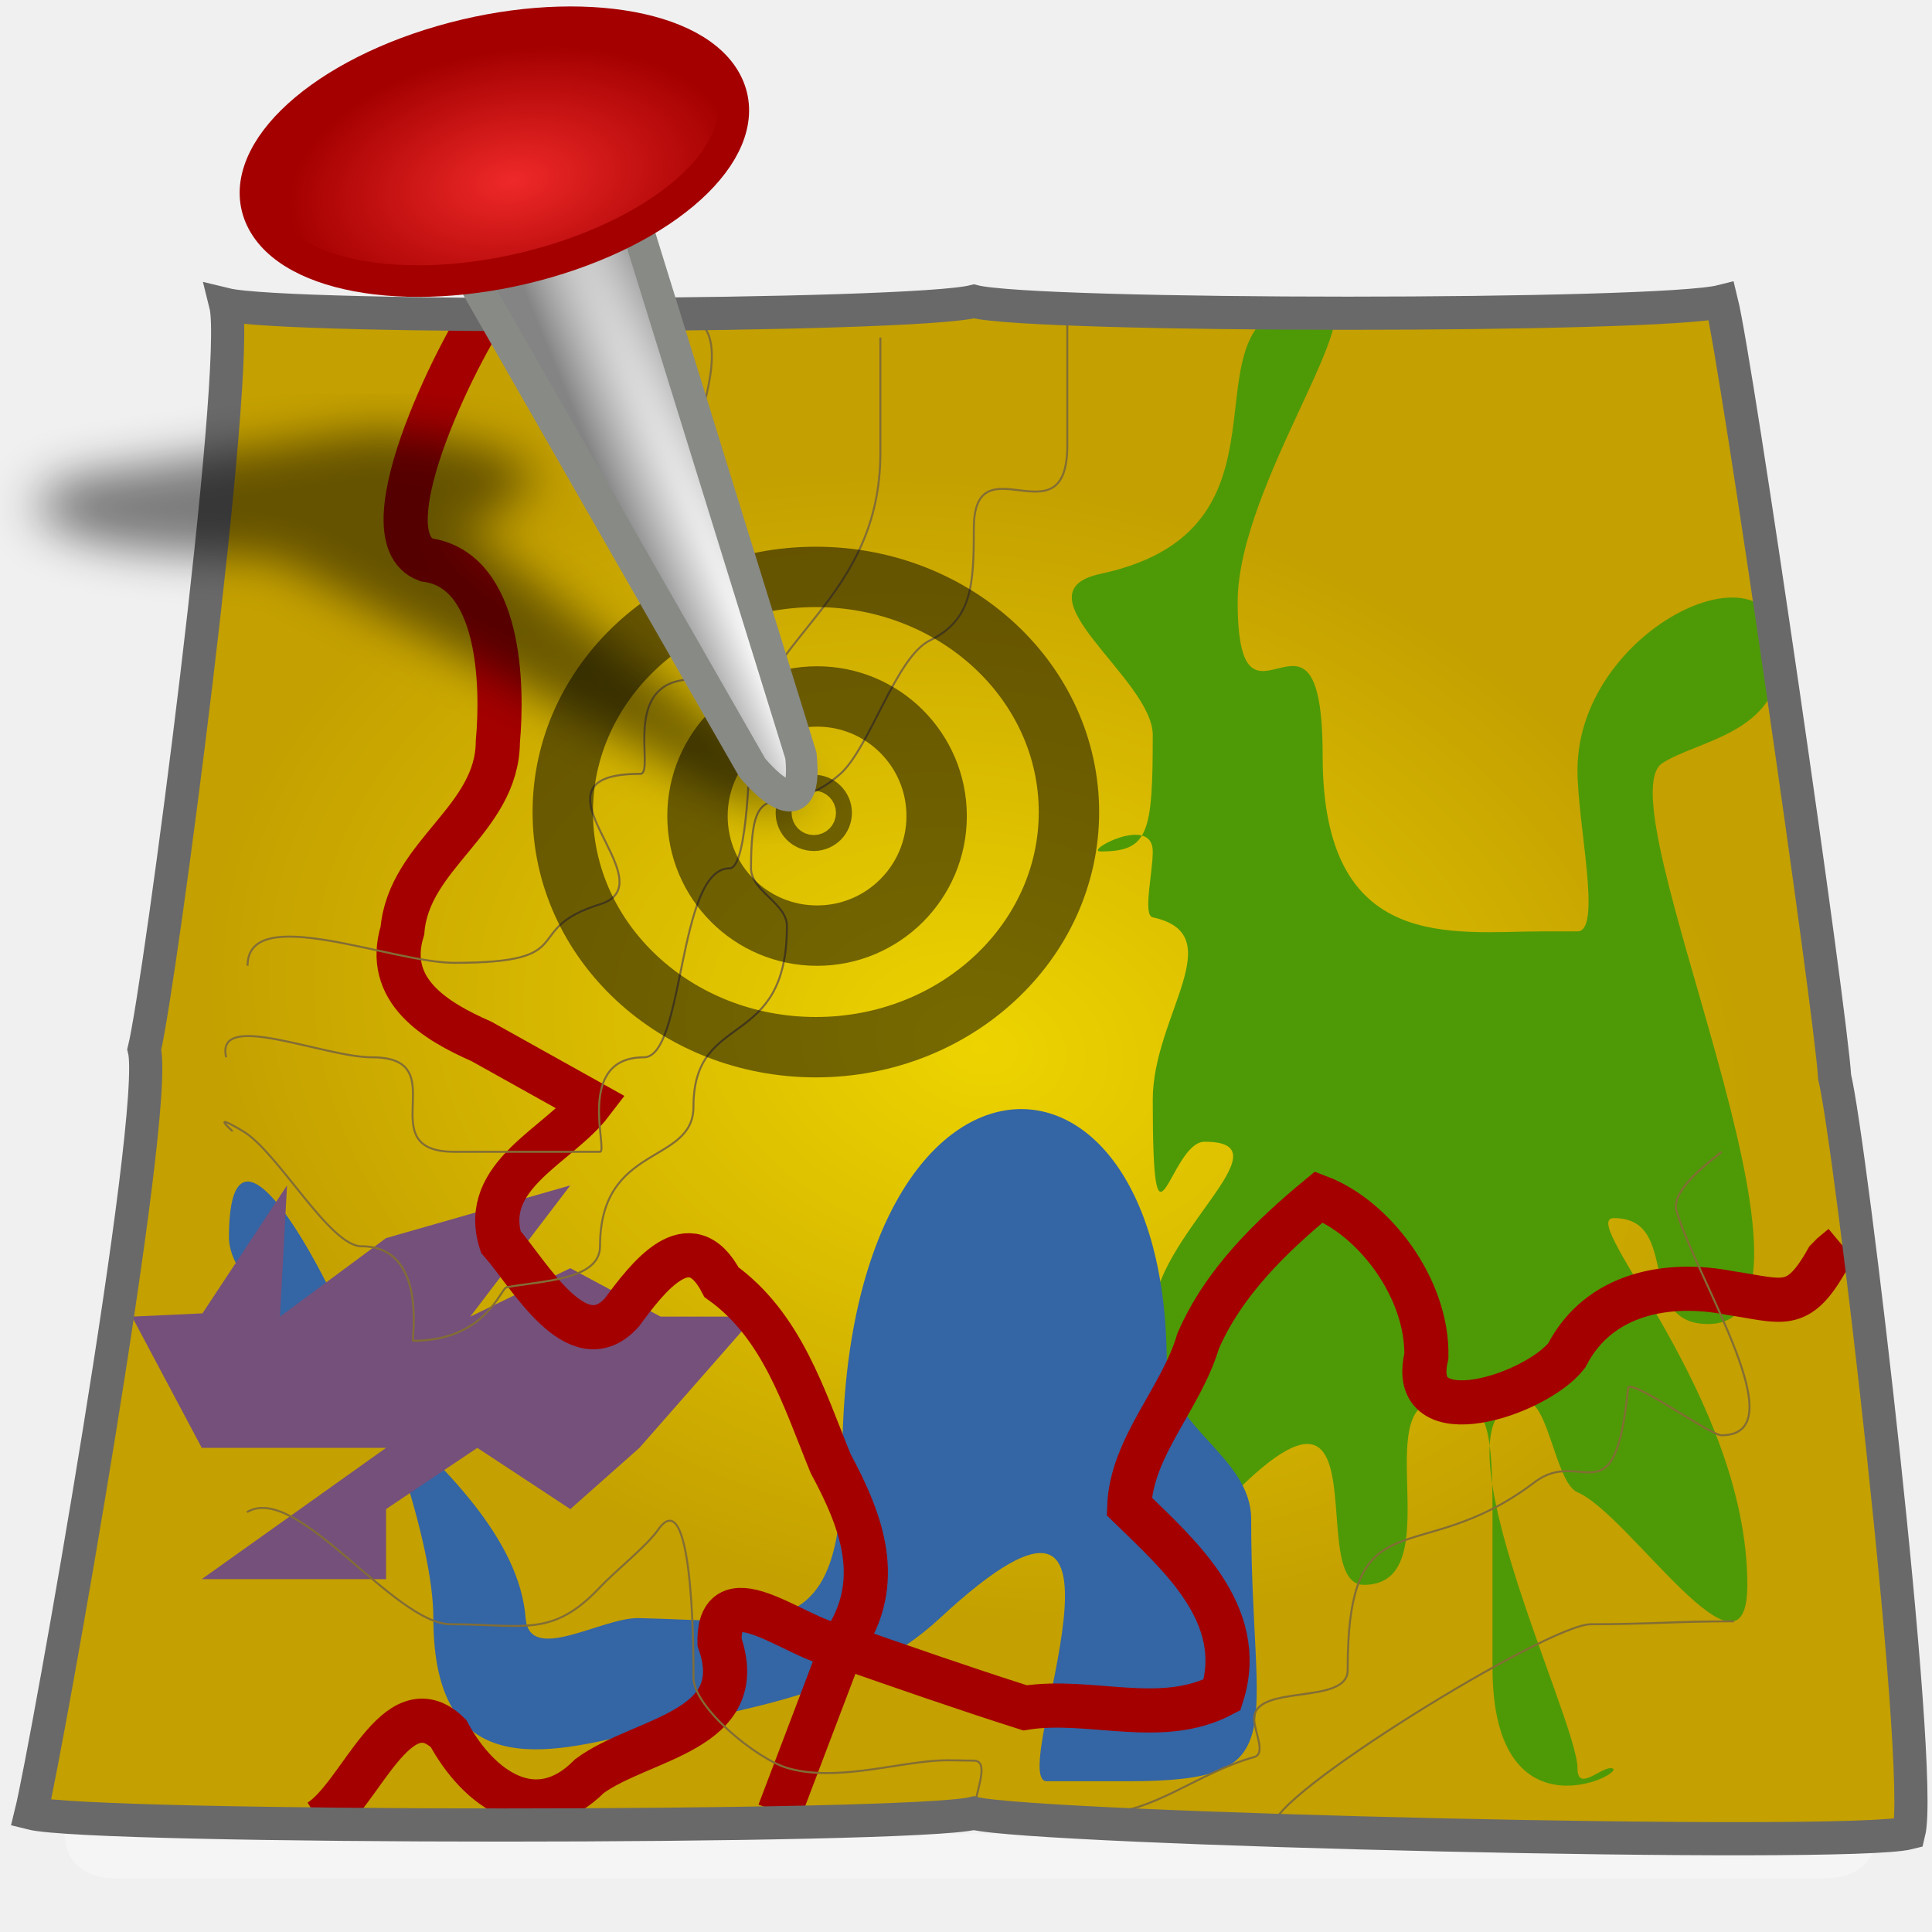
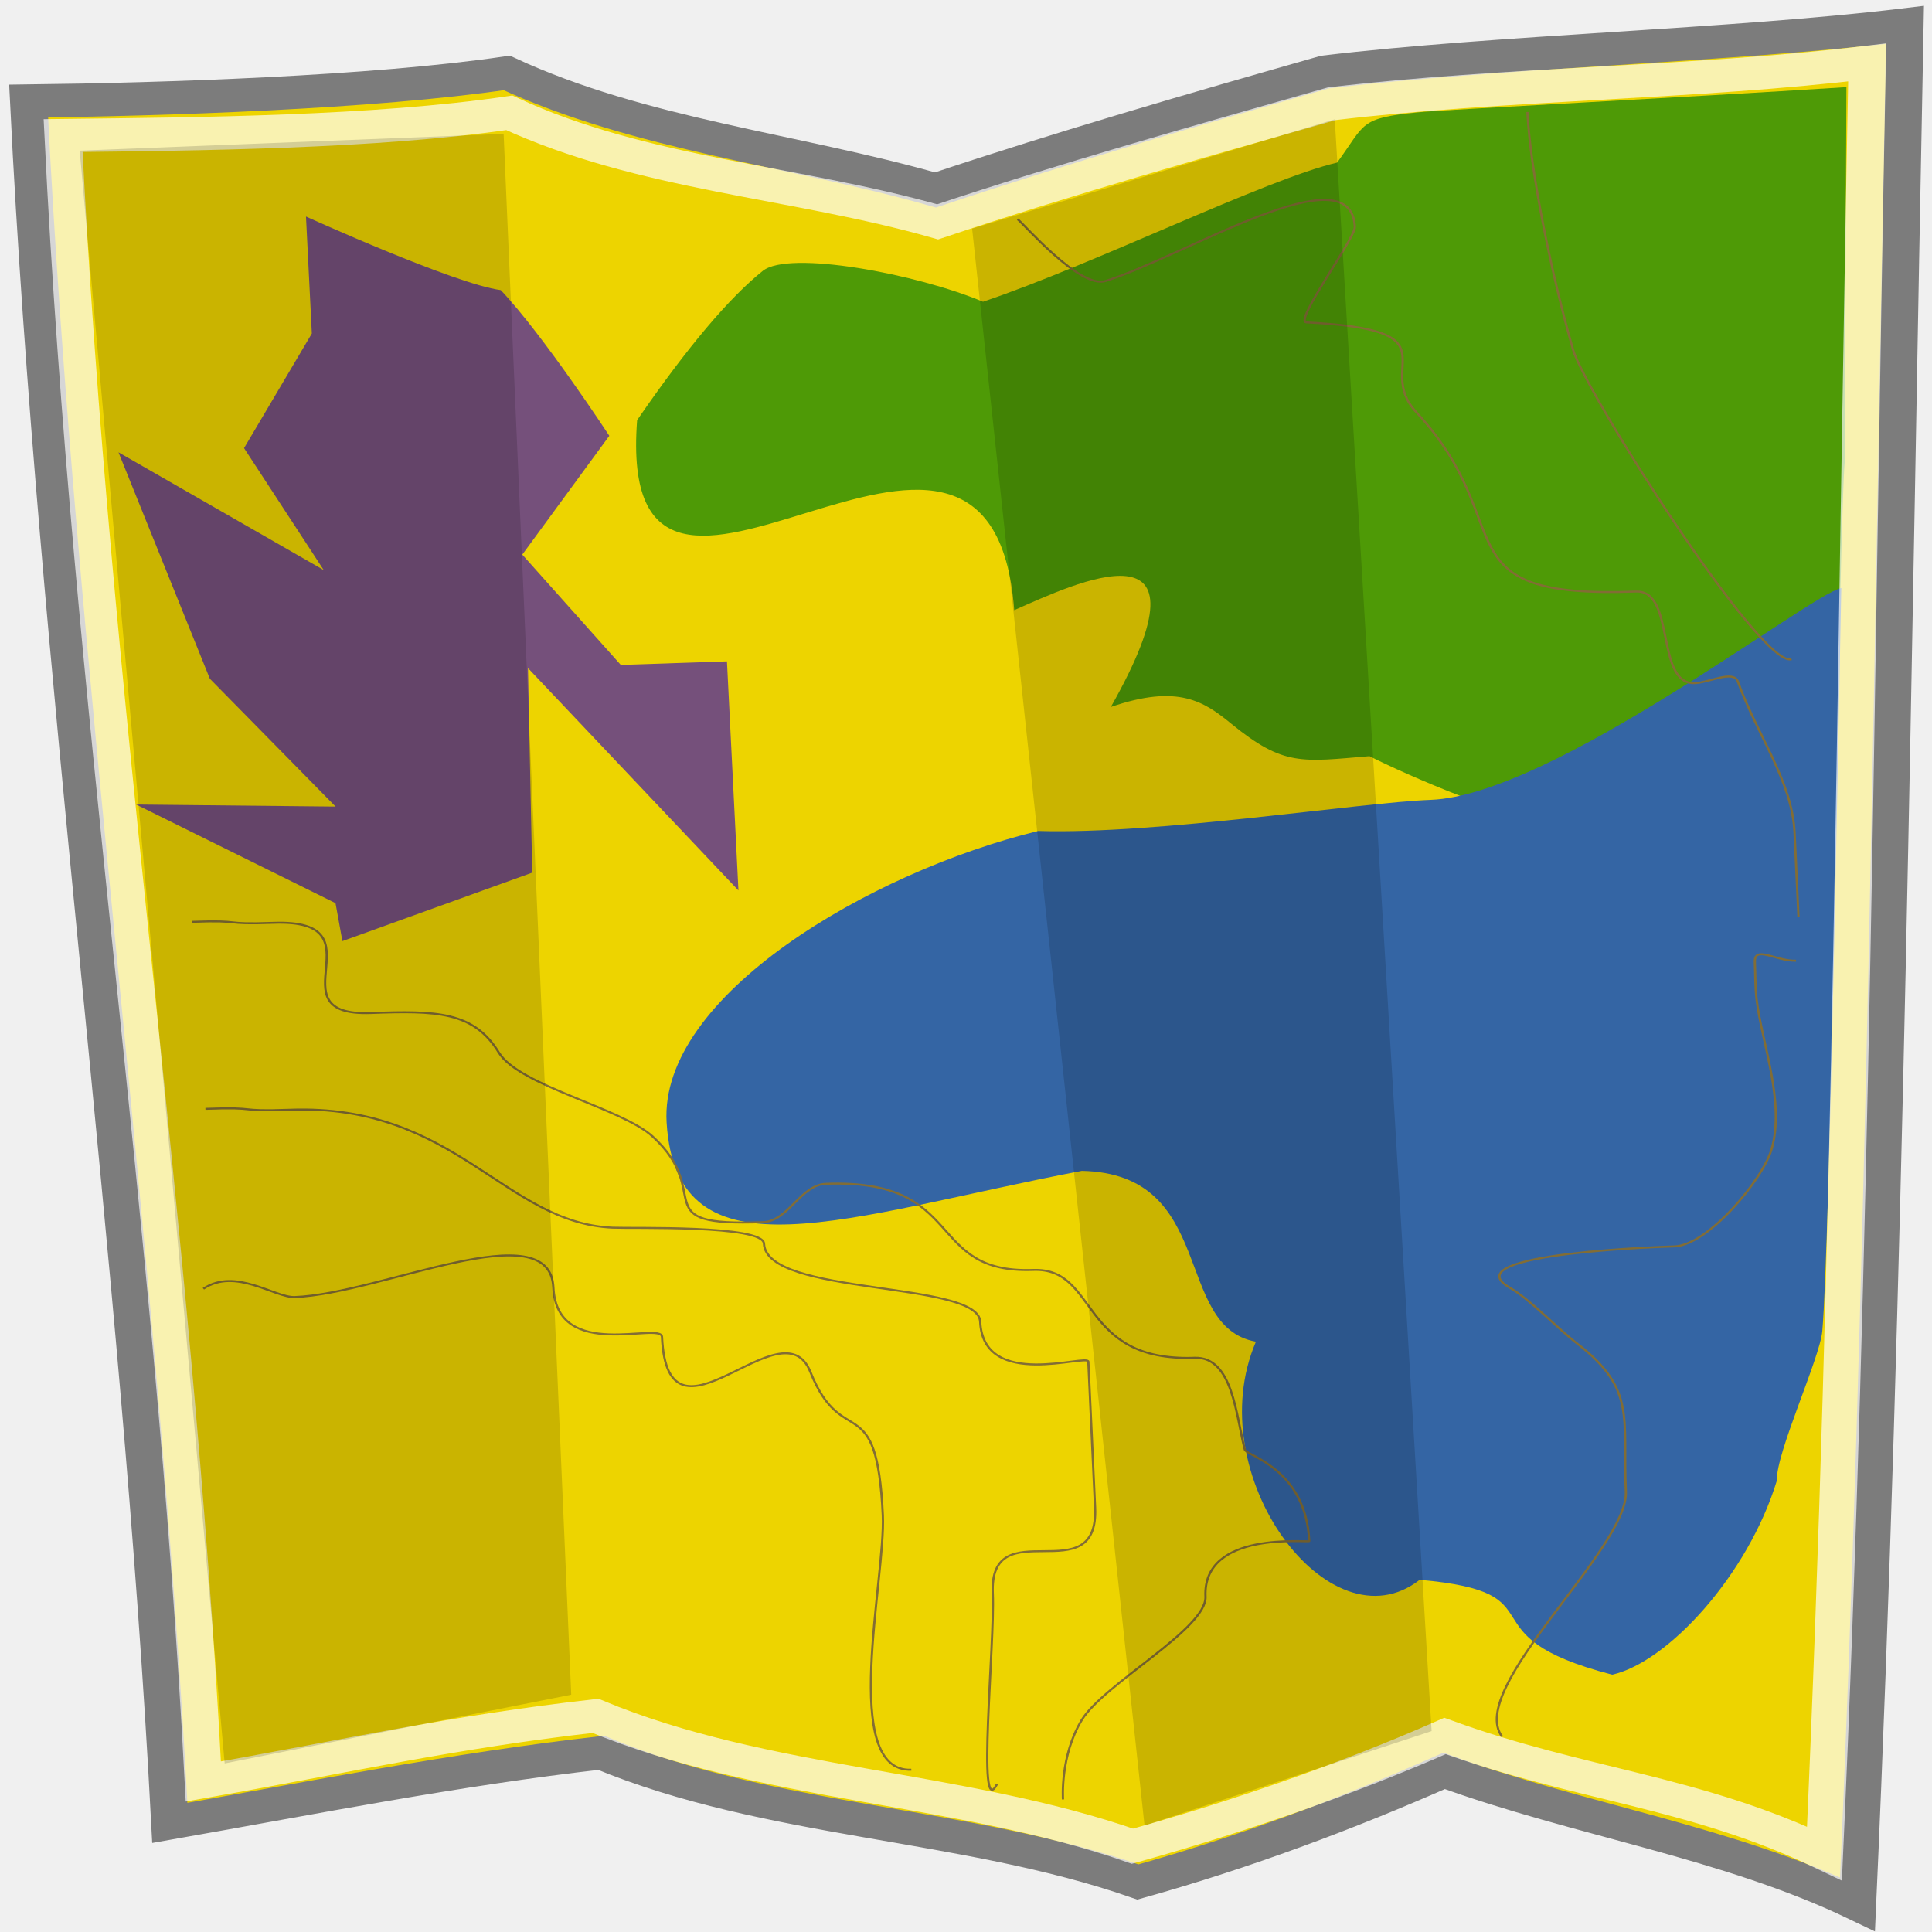
<svg xmlns="http://www.w3.org/2000/svg" xmlns:xlink="http://www.w3.org/1999/xlink" width="48" height="48" id="svg2455" version="1.0">
  <defs id="defs3">
    <filter id="filter3363">
      <feGaussianBlur id="feGaussianBlur3365" stdDeviation="0.609" />
    </filter>
    <linearGradient id="linearGradient3315">
      <stop id="stop3317" style="stop-color:#000000;stop-opacity:1" offset="0" />
      <stop id="stop3319" style="stop-color:#000000;stop-opacity:0" offset="1" />
    </linearGradient>
    <linearGradient x1="64.192" y1="131.891" x2="63.436" y2="103.341" id="linearGradient3321" xlink:href="#linearGradient3315" gradientUnits="userSpaceOnUse" />
    <linearGradient id="linearGradient3335">
      <stop id="stop3337" style="stop-color:#a40000;stop-opacity:1;" offset="0" />
      <stop id="stop3343" style="stop-color:#cc0000;stop-opacity:1;" offset="0.725" />
      <stop id="stop3349" style="stop-color:#ef2929;stop-opacity:0.533;" offset="0.856" />
      <stop id="stop3339" style="stop-color:#ef2929;stop-opacity:1;" offset="1" />
    </linearGradient>
    <radialGradient cx="64.65" cy="125.641" r="65.386" fx="64.65" fy="125.641" id="radialGradient3347" xlink:href="#linearGradient3335" gradientUnits="userSpaceOnUse" gradientTransform="matrix(1.006948,-4.6236582e-2,1.7086631e-2,0.607885,-2.440933,49.33738)" />
    <radialGradient cx="413.03" cy="164.845" r="62.673" fx="413.03" fy="164.845" id="radialGradient3279" xlink:href="#linearGradient3263" gradientUnits="userSpaceOnUse" gradientTransform="matrix(1.052891,0.2432999,-0.1328866,0.5750727,-7.0536693e-2,-20.36273)" />
    <filter id="filter3295">
      <feGaussianBlur id="feGaussianBlur3297" stdDeviation="2.108" />
    </filter>
    <linearGradient id="linearGradient3263">
      <stop id="stop3271" style="stop-color:#ef2929;stop-opacity:1;" offset="0" />
      <stop id="stop3267" style="stop-color:#a40000;stop-opacity:1;" offset="1" />
    </linearGradient>
    <radialGradient cx="65.121" cy="105.035" r="64.499" fx="65.121" fy="105.035" id="radialGradient3269" xlink:href="#linearGradient3263" gradientUnits="userSpaceOnUse" gradientTransform="matrix(0.8669623,1.2506865e-2,-4.5610337e-3,0.634702,9.100089,44.02824)" />
    <linearGradient id="linearGradient3255">
      <stop id="stop3257" style="stop-color:#ffffff;stop-opacity:1" offset="0" />
      <stop id="stop3259" style="stop-color:#848484;stop-opacity:1" offset="1" />
    </linearGradient>
    <radialGradient cx="280.563" cy="429.615" r="50.012" fx="280.563" fy="429.615" id="radialGradient3261" xlink:href="#linearGradient3255" gradientUnits="userSpaceOnUse" gradientTransform="matrix(0.3285219,0.1205343,-2.258286,6.155061,1172.647,-2214.239)" />
    <linearGradient id="linearGradient2563">
      <stop id="stop2565" offset="0" style="stop-color:#e2e2e2;stop-opacity:1;" />
      <stop id="stop2567" offset="1" style="stop-color:#9f9f9f;stop-opacity:1;" />
    </linearGradient>
    <linearGradient id="linearGradient2526">
      <stop id="stop2528" offset="0" style="stop-color:#e7ebeb;stop-opacity:1;" />
      <stop style="stop-color:#e6ebeb;stop-opacity:1;" offset="0.5" id="stop2534" />
      <stop id="stop2530" offset="1" style="stop-color:#ffffff;stop-opacity:1;" />
    </linearGradient>
    <linearGradient id="linearGradient2551">
      <stop id="stop2553" offset="0" style="stop-color:#000000;stop-opacity:1;" />
      <stop id="stop2555" offset="1" style="stop-color:#000000;stop-opacity:0;" />
    </linearGradient>
    <linearGradient xlink:href="#linearGradient2551" id="linearGradient2463" x1="18.432" y1="23.975" x2="48.287" y2="39.115" gradientUnits="userSpaceOnUse" gradientTransform="translate(-139.7539,143.4655)" />
    <linearGradient id="linearGradient5208">
      <stop style="stop-color:#edd400;stop-opacity:1;" offset="0" id="stop5210" />
      <stop style="stop-color:#c4a000;stop-opacity:1;" offset="1" id="stop5212" />
    </linearGradient>
    <linearGradient id="linearGradient2419">
      <stop style="stop-color: rgb(0, 0, 0); stop-opacity: 0.505;" offset="0" id="stop2420" />
      <stop style="stop-color: rgb(0, 0, 0); stop-opacity: 0;" offset="1" id="stop2421" />
    </linearGradient>
    <linearGradient xlink:href="#linearGradient2419" id="linearGradient2422" gradientTransform="scale(1.19593,0.836169)" x1="156.338" y1="184.921" x2="264.569" y2="184.921" gradientUnits="userSpaceOnUse" />
    <linearGradient id="linearGradient2411">
      <stop style="stop-color: rgb(255, 255, 255); stop-opacity: 1;" offset="0" id="stop2412" />
      <stop style="stop-color: rgb(255, 255, 255); stop-opacity: 0;" offset="1" id="stop2413" />
    </linearGradient>
    <radialGradient xlink:href="#linearGradient2411" id="radialGradient2415" cx="212.598" cy="70.866" fx="212.598" fy="70.866" r="35.433" gradientUnits="userSpaceOnUse" />
    <linearGradient xlink:href="#linearGradient1767" id="linearGradient1779" gradientUnits="userSpaceOnUse" gradientTransform="scale(0.689104,1.45116)" x1="414.132" y1="240.144" x2="302.991" y2="240.802" />
    <linearGradient id="linearGradient1767">
      <stop style="stop-color: rgb(63, 51, 24); stop-opacity: 1;" offset="0" id="stop1768" />
      <stop style="stop-color: rgb(129, 95, 14); stop-opacity: 1;" offset="1" id="stop1769" />
    </linearGradient>
    <linearGradient xlink:href="#linearGradient1767" id="linearGradient1778" gradientUnits="userSpaceOnUse" gradientTransform="matrix(0.697599,0,0,1.47183,0,-11.8264)" x1="299.373" y1="252.27" x2="411.727" y2="252.27" />
    <linearGradient id="linearGradient1754">
      <stop style="stop-color: rgb(116, 116, 116); stop-opacity: 1;" offset="0" id="stop1755" />
      <stop style="stop-color: rgb(190, 190, 190); stop-opacity: 1;" offset="0.5" id="stop1757" />
      <stop style="stop-color: rgb(213, 213, 213); stop-opacity: 1;" offset="0.625" id="stop1759" />
      <stop style="stop-color: rgb(129, 129, 129); stop-opacity: 1;" offset="0.75" id="stop1758" />
      <stop style="stop-color: rgb(195, 195, 195); stop-opacity: 1;" offset="1" id="stop1756" />
    </linearGradient>
    <linearGradient xlink:href="#linearGradient1754" id="linearGradient1777" gradientUnits="userSpaceOnUse" gradientTransform="scale(1.00007,0.999929)" x1="150.495" y1="42.808" x2="345.533" y2="242.18" />
    <pattern patternUnits="userSpaceOnUse" width="28.945" height="33.076" patternTransform="translate(190.49, 70.8434)" id="pattern2568">
      <text xml:space="preserve" style="font-style: normal; font-weight: normal; fill: rgb(0, 0, 0); fill-opacity: 1; stroke: none; stroke-width: 1pt; stroke-linecap: butt; stroke-linejoin: miter; stroke-opacity: 1; font-family: Bitstream Vera Sans;" x="189.699" y="67.75" id="text2569" transform="translate(-190.49, -70.8434)">
        <tspan id="tspan2570" x="189.699" y="67.75" />
        <tspan id="tspan2576" x="189.699" y="79.75">0010</tspan>
        <tspan id="tspan2578" x="189.699" y="91.75">0100</tspan>
        <tspan id="tspan2580" x="189.699" y="103.75">0111</tspan>
        <tspan id="tspan2582" x="189.699" y="115.75" />
      </text>
    </pattern>
    <pattern patternUnits="userSpaceOnUse" width="32.232" height="37.876" patternTransform="translate(183.767, 59.4684)" id="pattern2606">
      <text xml:space="preserve" style="font-style: normal; font-weight: bold; fill: rgb(0, 0, 0); fill-opacity: 1; stroke: none; stroke-width: 1pt; stroke-linecap: butt; stroke-linejoin: miter; stroke-opacity: 1; font-family: Bitstream Vera Sans; font-stretch: normal; font-variant: normal; text-anchor: middle;" x="189.699" y="67.75" id="text2607" transform="translate(-173.586, -58.8434)">
        <tspan x="189.699" y="67.75" id="tspan2608">0010</tspan>
        <tspan x="189.699" y="82.15" id="tspan2610">0100</tspan>
        <tspan x="189.699" y="96.55" id="tspan2612">0111</tspan>
      </text>
    </pattern>
    <pattern patternUnits="userSpaceOnUse" width="32.232" height="28.276" patternTransform="translate(183.767, 59.4684)" id="pattern2623">
      <text xml:space="preserve" style="font-style: normal; font-variant: normal; font-weight: bold; font-stretch: normal; fill: rgb(0, 0, 0); fill-opacity: 1; stroke: none; stroke-width: 1pt; stroke-linecap: butt; stroke-linejoin: miter; stroke-opacity: 1; font-family: Bitstream Vera Sans; text-anchor: middle;" x="189.699" y="67.75" id="text2624" transform="translate(-173.586, -58.8434)">
        <tspan x="189.699" y="67.75" id="tspan2625">0010</tspan>
        <tspan x="189.699" y="77.35" id="tspan2627">0100</tspan>
        <tspan x="189.699" y="86.95" id="tspan2629">0111</tspan>
      </text>
    </pattern>
    <pattern patternUnits="userSpaceOnUse" width="32.232" height="25.876" patternTransform="translate(183.767, 59.4684)" id="pattern2639">
      <text xml:space="preserve" style="font-style: normal; font-variant: normal; font-weight: bold; font-stretch: normal; fill: rgb(0, 0, 0); fill-opacity: 1; stroke: none; stroke-width: 1pt; stroke-linecap: butt; stroke-linejoin: miter; stroke-opacity: 1; font-family: Bitstream Vera Sans; text-anchor: middle;" x="189.699" y="67.75" id="text2640" transform="translate(-173.586, -58.8434)">
        <tspan x="189.699" y="67.75" id="tspan2641">0010</tspan>
        <tspan x="189.699" y="76.15" id="tspan2643">0100</tspan>
        <tspan x="189.699" y="84.55" id="tspan2645">0111</tspan>
      </text>
    </pattern>
    <pattern patternUnits="userSpaceOnUse" width="96.697" height="77.629" patternTransform="translate(151.54, 41.6559)" id="pattern2692">
      <text xml:space="preserve" style="font-style: normal; font-variant: normal; font-weight: bold; font-stretch: normal; fill: rgb(0, 0, 0); fill-opacity: 1; stroke: none; stroke-width: 1pt; stroke-linecap: butt; stroke-linejoin: miter; stroke-opacity: 1; font-family: Bitstream Vera Sans; text-anchor: middle;" x="189.699" y="67.75" id="text2693" transform="translate(-141.359, -41.0309)">
        <tspan x="189.699" y="67.75" id="tspan2694">0010</tspan>
        <tspan x="189.699" y="92.95" id="tspan2696">0100</tspan>
        <tspan x="189.699" y="118.15" id="tspan2698">0111</tspan>
      </text>
    </pattern>
-     <filter id="filter5980">
-       <feGaussianBlur stdDeviation="0.364" id="feGaussianBlur5982" />
-     </filter>
    <radialGradient xlink:href="#linearGradient3255" id="radialGradient6136" gradientUnits="userSpaceOnUse" gradientTransform="matrix(1.9301935e-2,7.0818572e-3,-0.132683,0.3616337,96.96733,-145.938)" cx="280.563" cy="429.615" fx="280.563" fy="429.615" r="50.012" />
    <radialGradient xlink:href="#linearGradient3263" id="radialGradient6138" gradientUnits="userSpaceOnUse" gradientTransform="matrix(4.6474545e-2,1.3024677e-2,-1.0144861e-2,3.1419814e-2,47.72487,-3.819939)" cx="63.756" cy="138.482" fx="63.756" fy="138.482" r="64.499" />
    <radialGradient xlink:href="#linearGradient3263" id="radialGradient6140" gradientUnits="userSpaceOnUse" gradientTransform="matrix(6.1861444e-2,1.4294812e-2,-7.8076027e-3,3.378775e-2,28.06563,-17.03933)" cx="409.433" cy="180.725" fx="409.433" fy="180.725" r="62.673" />
    <radialGradient xlink:href="#linearGradient3255" id="radialGradient6160" gradientUnits="userSpaceOnUse" gradientTransform="matrix(1.9301935e-2,7.0818572e-3,-0.132683,0.3616337,96.96733,-145.938)" cx="280.563" cy="429.615" fx="280.563" fy="429.615" r="50.012" />
    <radialGradient xlink:href="#linearGradient3263" id="radialGradient6162" gradientUnits="userSpaceOnUse" gradientTransform="matrix(4.6474545e-2,1.3024677e-2,-1.0144861e-2,3.1419814e-2,47.72487,-3.819939)" cx="63.756" cy="138.482" fx="63.756" fy="138.482" r="64.499" />
    <radialGradient xlink:href="#linearGradient3263" id="radialGradient6164" gradientUnits="userSpaceOnUse" gradientTransform="matrix(6.1861444e-2,1.4294812e-2,-7.8076027e-3,3.378775e-2,28.06563,-17.03933)" cx="409.433" cy="180.725" fx="409.433" fy="180.725" r="62.673" />
-     <filter id="filter5416">
-       <feGaussianBlur stdDeviation="0.51" id="feGaussianBlur5418" />
-     </filter>
    <radialGradient xlink:href="#linearGradient3255" id="radialGradient5460" gradientUnits="userSpaceOnUse" gradientTransform="matrix(4.8455562e-2,1.3460504e-2,-0.3330873,0.6873581,179.3417,-262.3263)" cx="280.563" cy="429.615" fx="280.563" fy="429.615" r="50.012" />
    <radialGradient xlink:href="#linearGradient3263" id="radialGradient5462" gradientUnits="userSpaceOnUse" gradientTransform="matrix(0.1166697,2.4756036e-2,-2.5467651e-2,5.9719719e-2,55.7235,7.797973)" cx="63.756" cy="138.482" fx="63.756" fy="138.482" r="64.499" />
    <radialGradient xlink:href="#linearGradient3263" id="radialGradient5464" gradientUnits="userSpaceOnUse" gradientTransform="matrix(0.1552969,2.7170185e-2,-1.96002e-2,6.4220461e-2,6.370954,-17.32815)" cx="409.433" cy="180.725" fx="409.433" fy="180.725" r="62.673" />
-     <radialGradient xlink:href="#linearGradient5208" id="radialGradient5664" gradientUnits="userSpaceOnUse" gradientTransform="matrix(0.1270993,2.6281063e-2,-1.8634548e-2,9.2125781e-2,4.180208,10.81375)" cx="175.614" cy="114.81" fx="175.614" fy="114.81" r="150.747" />
    <radialGradient xlink:href="#linearGradient3263" id="radialGradient6684" gradientUnits="userSpaceOnUse" gradientTransform="matrix(0.1130665,2.1822215e-2,-1.4270251e-2,5.15798e-2,45.36574,-14.98849)" cx="409.433" cy="180.725" fx="409.433" fy="180.725" r="62.673" />
    <radialGradient xlink:href="#linearGradient3263" id="radialGradient6689" gradientUnits="userSpaceOnUse" gradientTransform="matrix(8.4943312e-2,1.9883248e-2,-1.8542146e-2,4.7964949e-2,61.98831,7.271475)" cx="63.756" cy="138.482" fx="63.756" fy="138.482" r="64.499" />
    <radialGradient xlink:href="#linearGradient3255" id="radialGradient6692" gradientUnits="userSpaceOnUse" gradientTransform="matrix(3.5278876e-2,1.0811042e-2,-0.2425097,0.5520638,152.1886,-211.2679)" cx="280.563" cy="429.615" fx="280.563" fy="429.615" r="50.012" />
-     <radialGradient xlink:href="#linearGradient3255" id="radialGradient6700" gradientUnits="userSpaceOnUse" gradientTransform="matrix(3.5278876e-2,1.0811042e-2,-0.2425097,0.5520638,152.1886,-211.2679)" cx="280.563" cy="429.615" fx="280.563" fy="429.615" r="50.012" />
-     <radialGradient xlink:href="#linearGradient3263" id="radialGradient6702" gradientUnits="userSpaceOnUse" gradientTransform="matrix(8.4943312e-2,1.9883248e-2,-1.8542146e-2,4.7964949e-2,61.98831,7.271475)" cx="63.756" cy="138.482" fx="63.756" fy="138.482" r="64.499" />
+     <radialGradient xlink:href="#linearGradient3255" id="radialGradient5380" gradientUnits="userSpaceOnUse" gradientTransform="matrix(0.03527888,0.01081104,-0.2425097,0.5520638,152.1886,-211.2679)" cx="280.563" cy="429.615" fx="280.563" fy="429.615" r="50.012" />
+     <radialGradient xlink:href="#linearGradient3263" id="radialGradient5382" gradientUnits="userSpaceOnUse" gradientTransform="matrix(0.08494331,0.01988325,-0.01854215,0.04796495,61.98831,7.271475)" cx="63.756" cy="138.482" fx="63.756" fy="138.482" r="64.499" />
  </defs>
  <g id="layer4" style="display:inline">
-     <path style="fill:none;fill-opacity:1;fill-rule:evenodd;stroke:#ffffff;stroke-width:1.111px;stroke-linecap:butt;stroke-linejoin:miter;stroke-opacity:0.345" d="M 2.361,44.444 C 2.128,45.43 1.896,46.114 2.915,46.114 L 45.291,46.114 C 46.36,46.114 46.157,45.332 45.846,44.381 L 37.045,15.555 L 8.747,15.555 L 2.361,44.444 z" id="path2520" />
-     <path style="fill:url(#radialGradient5664);fill-opacity:1;fill-rule:evenodd;stroke:#000000;stroke-width:0.033pt;stroke-linecap:butt;stroke-linejoin:miter;stroke-opacity:1" d="M 0.637,45.081 L 3.584,25.876 L 5.62,7.488 L 24.195,7.488 L 42.769,7.488 L 45.581,26.661 L 47.327,45.539 L 24.195,45.049 L 0.637,45.081 z" id="path1278" />
-     <path style="fill:#4e9a06;fill-opacity:1;fill-rule:evenodd;stroke:none;stroke-width:1pt;stroke-linecap:butt;stroke-linejoin:miter;stroke-opacity:1" d="M 37.081,39.375 C 37.081,38.782 37.081,38.19 37.081,37.598 C 37.081,35.043 36.872,34.819 35.738,34.819 C 33.985,34.819 36.052,39.375 33.882,39.375 C 32.115,39.375 35.402,30.463 27.345,41.082 C 25.73,43.21 26.621,39.375 27.587,39.375 C 29.051,39.375 29.048,34.819 27.668,34.819 C 27.209,34.819 28.64,33.71 28.64,32.72 C 28.64,30.717 32.083,28.366 29.927,28.366 C 29.06,28.366 28.64,31.768 28.64,27.32 C 28.64,25.234 30.612,23.219 28.64,22.791 C 28.388,22.737 28.64,21.7 28.64,21.154 C 28.64,20.222 26.913,21.154 27.345,21.154 C 28.53,21.154 28.64,20.717 28.64,18.262 C 28.64,16.863 25.17,14.721 27.345,14.256 C 32.839,13.082 28.845,7.488 32.861,7.488 C 34.211,7.488 30.75,12.038 30.75,14.953 C 30.75,18.926 32.861,14.078 32.861,18.785 C 32.861,23.709 36.109,23.14 38.32,23.14 C 38.611,23.14 38.901,23.14 39.192,23.14 C 39.811,23.14 39.192,20.469 39.192,19.133 C 39.192,15.424 44.686,13.034 44.211,16.599 C 43.993,18.243 42.146,18.415 41.302,18.959 C 39.787,19.936 46.061,32.895 42.436,32.895 C 40.611,32.895 41.786,30.264 40.096,30.264 C 39.143,30.264 43.412,34.718 43.412,39.375 C 43.412,42.202 40.471,37.617 39.192,37.075 C 38.653,36.847 38.466,34.819 37.917,34.819 C 35.286,34.819 39.192,42.674 39.192,43.93 C 39.192,44.522 39.741,43.93 40.015,43.93 C 40.638,43.93 37.081,45.905 37.081,41.43 C 37.081,40.745 37.081,40.06 37.081,39.375 z" id="path2682" />
-     <path style="fill:#3465a4;fill-opacity:1;fill-rule:evenodd;stroke:none;stroke-width:1pt;stroke-linecap:butt;stroke-linejoin:miter;stroke-opacity:1" d="M 15.847,40.201 C 19.254,40.273 20.926,40.888 20.926,36.293 C 20.926,25.263 28.988,24.916 28.988,33.893 C 28.988,35.442 31.085,36.192 31.085,37.741 C 31.085,43.137 32.213,44.254 28.016,44.254 C 27.346,44.254 26.676,44.254 26.006,44.254 C 24.972,44.254 29.038,34.926 23.354,40.201 C 21.258,42.146 18.418,42.448 15.847,43.048 C 13.665,43.557 10.767,44.339 10.767,40.201 C 10.767,36.451 5.688,25.519 5.688,30.745 C 5.688,32.913 12.752,36.3 13.059,40.201 C 13.15,41.35 14.918,40.201 15.847,40.201 z" id="path1901" />
-     <path style="fill:#75507b;fill-opacity:1;fill-rule:evenodd;stroke:none;stroke-width:0.25pt;stroke-linecap:butt;stroke-linejoin:miter;stroke-opacity:1" d="M 5.03,32.63 L 7.131,29.45 L 6.956,32.711 L 9.591,30.76 L 14.17,29.45 L 11.684,32.711 L 14.17,31.508 L 16.411,32.711 L 18.748,32.711 L 15.886,35.972 L 14.17,37.493 L 11.859,35.972 L 9.591,37.493 L 9.591,39.233 L 5.013,39.233 L 9.591,35.972 L 5.013,35.972 L 3.279,32.711 L 5.03,32.63 z" id="path2680" />
-     <path style="fill:none;fill-opacity:0.75;fill-rule:evenodd;stroke:#a40000;stroke-width:1.097;stroke-linecap:butt;stroke-linejoin:miter;stroke-miterlimit:4;stroke-dasharray:none;stroke-opacity:1" id="path2683" d="M 12.269,7.454 C 11.603,8.251 8.983,13.316 10.594,13.91 C 12.444,14.16 12.496,17.033 12.369,18.428 C 12.356,20.374 10.157,21.222 9.998,23.118 C 9.54,24.61 10.825,25.373 11.96,25.873 C 12.871,26.381 13.782,26.89 14.693,27.398 C 13.877,28.469 11.922,29.194 12.441,30.853 C 13.138,31.641 14.342,33.839 15.45,32.607 C 16.074,31.763 17.135,30.336 17.926,31.856 C 19.434,32.939 19.968,34.725 20.638,36.364 C 21.431,37.834 21.969,39.309 20.961,40.808 C 20.427,42.215 19.892,43.622 19.358,45.029" />
-     <path style="fill:none;fill-opacity:0.75;fill-rule:evenodd;stroke:#a40000;stroke-width:1.097;stroke-linecap:butt;stroke-linejoin:miter;stroke-miterlimit:4;stroke-dasharray:none;stroke-opacity:1" d="M 7.928,45.253 C 8.95,44.63 9.849,41.816 11.143,43.067 C 11.89,44.453 13.316,45.472 14.647,44.125 C 15.944,43.174 18.657,43.024 17.876,40.797 C 17.852,38.946 19.971,40.895 20.92,40.891 C 22.431,41.419 23.943,41.946 25.467,42.431 C 27.083,42.176 28.843,42.91 30.362,42.109 C 30.995,40.103 29.279,38.621 28.056,37.427 C 28.112,35.943 29.347,34.744 29.767,33.319 C 30.403,31.852 31.586,30.715 32.768,29.737 C 34.146,30.26 35.472,32.012 35.438,33.695 C 34.951,35.706 38.158,34.661 38.925,33.676 C 39.722,32.124 41.442,31.822 42.976,32.124 C 44.287,32.315 44.661,32.605 45.395,31.298 L 45.52,31.171 L 45.781,30.953" id="path1900" />
-     <g id="g1922" transform="matrix(0.1310541,0,0,0.1325049,3.298248,5.140903)">
-       <path style="fill:none;fill-opacity:0.75;fill-rule:evenodd;stroke:#826d35;stroke-width:0.375;stroke-linecap:butt;stroke-linejoin:miter;stroke-miterlimit:4;stroke-dasharray:none;stroke-opacity:1" d="M 17.717,159.449 C 15.537,150.485 36.167,159.449 45.392,159.449 C 61.447,159.449 44.648,177.165 60.975,177.165 C 70.177,177.165 79.38,177.165 88.583,177.165 C 90.188,177.165 83.788,159.449 96.882,159.449 C 104.667,159.449 103.207,124.016 113.142,124.016 C 116.701,124.016 116.895,102.317 117.207,98.914 C 118.859,80.905 141.732,73.69 141.732,46.07 C 141.732,36.619 141.732,33.943 141.732,24.491" id="path1903" />
-       <path style="fill:none;fill-opacity:0.75;fill-rule:evenodd;stroke:#826d35;stroke-width:0.375;stroke-linecap:butt;stroke-linejoin:miter;stroke-miterlimit:4;stroke-dasharray:none;stroke-opacity:1" d="M 21.762,142.283 C 21.762,130.314 49.006,141.732 60.975,141.732 C 85.481,141.732 73.117,135.516 88.583,130.757 C 102.018,126.623 72.649,106.299 96.205,106.299 C 99.224,106.299 92.127,88.583 106.299,88.583 C 120.696,88.583 106.299,59.789 106.299,45.392 C 106.299,42.073 112.36,28.285 108.503,22.761" id="path1904" />
-       <path style="fill:none;fill-opacity:0.75;fill-rule:evenodd;stroke:#826d35;stroke-width:0.375;stroke-linecap:butt;stroke-linejoin:miter;stroke-miterlimit:4;stroke-dasharray:none;stroke-opacity:1" d="M 177.165,17.717 C 177.165,26.716 177.165,35.715 177.165,44.715 C 177.165,63.269 159.449,43.478 159.449,60.297 C 159.449,71.107 159.074,77.417 151.082,81.3 C 144.685,84.407 139.746,101.347 134.144,106.299 C 122.786,116.339 117.207,104.031 117.207,124.016 C 117.207,128.273 124.016,130.564 124.016,134.822 C 124.016,158.444 106.299,150.471 106.299,168.697 C 106.299,179.648 88.583,175.511 88.583,194.882 C 88.583,201.32 77.188,201.356 70.866,202.571 C 69.714,202.793 66.9,212.598 53.15,212.598 C 52.796,212.598 56.037,194.882 43.36,194.882 C 37.311,194.882 27.546,177.219 20.913,173.309 C 14.293,169.406 19.023,173.309 18.88,173.309" id="path1905" />
-       <path style="fill:none;fill-opacity:0.75;fill-rule:evenodd;stroke:#826d35;stroke-width:0.375;stroke-linecap:butt;stroke-linejoin:miter;stroke-miterlimit:4;stroke-dasharray:none;stroke-opacity:1" d="M 21.659,244.726 C 31.078,239.077 49.512,265.748 60.297,265.748 C 74.115,265.748 79.501,268.352 88.583,258.804 C 91.559,255.675 97.393,251.142 99.592,248.031 C 106.695,237.986 106.299,275.707 106.299,275.741 C 106.299,281.368 118.272,290.964 124.016,292.678 C 132.836,295.311 144.145,291.848 152.437,291.324 C 154.769,291.176 157.111,291.324 159.449,291.324 C 162.735,291.324 159.449,297.895 159.449,301.181" id="path1906" />
-       <path style="fill:none;fill-opacity:0.75;fill-rule:evenodd;stroke:#826d35;stroke-width:0.375;stroke-linecap:butt;stroke-linejoin:miter;stroke-miterlimit:4;stroke-dasharray:none;stroke-opacity:1" d="M 167.68,301.181 C 174.568,301.181 181.456,301.181 183.602,301.181 C 193.396,301.181 201.864,293.628 212.598,290.646 C 214.905,290.005 212.598,285.858 212.598,283.465 C 212.598,276.829 230.315,281.022 230.315,274.386 C 230.315,241.112 243.509,255.858 265.748,239.122 C 274.798,232.312 280.957,246.709 283.465,221.507 C 283.678,219.361 299.024,230.315 301.181,230.315 C 315.456,230.315 296.916,201.975 292.678,188.344 C 291.334,184.02 300.244,178.179 301.181,177.165" id="path1907" />
-       <path style="fill:none;fill-opacity:0.75;fill-rule:evenodd;stroke:#826d35;stroke-width:0.375;stroke-linecap:butt;stroke-linejoin:miter;stroke-miterlimit:4;stroke-dasharray:none;stroke-opacity:1" d="M 216.455,303.511 C 214.848,298.343 268.238,265.748 276.419,265.748 C 287.484,265.748 292.49,265.197 303.555,265.197" id="path1908" />
-     </g>
-     <path style="fill:none;fill-opacity:1;fill-rule:evenodd;stroke:#696969;stroke-width:0.824;stroke-linecap:butt;stroke-linejoin:miter;stroke-miterlimit:4;stroke-opacity:1" d="M 5.607,7.565 C 7.157,7.943 22.647,7.88 24.195,7.488 C 25.743,7.88 41.221,7.88 42.769,7.488 C 43.156,9.053 45.483,25.096 45.581,26.759 C 45.968,28.324 47.811,43.974 47.424,45.539 C 45.876,45.93 25.743,45.44 24.195,45.049 C 22.647,45.44 2.32,45.44 0.772,45.049 C 1.159,43.484 3.971,27.638 3.584,26.073 C 3.971,24.508 5.996,9.117 5.607,7.565 z" id="path2670" />
-     <path style="opacity:0.5;fill:none;fill-opacity:1;stroke:#000000;stroke-width:1.5;stroke-linecap:round;stroke-miterlimit:4;stroke-dasharray:none;stroke-opacity:1" id="path5684" d="M 25.845,19.482 A 6.288,5.842 0 1 1 13.269,19.482 A 6.288,5.842 0 1 1 25.845,19.482 z" transform="translate(0.7127086,0.6931569)" />
-     <path style="opacity:0.5;fill:none;fill-opacity:1;stroke:#000000;stroke-width:1.5;stroke-linecap:round;stroke-miterlimit:4;stroke-dasharray:none;stroke-opacity:1;display:inline" id="path5686" d="M 22.528,19.482 A 2.971,2.971 0 1 1 16.586,19.482 A 2.971,2.971 0 1 1 22.528,19.482 z" transform="translate(0.7426683,0.7921795)" />
-     <path style="opacity:0.5;fill:none;fill-opacity:1;stroke:#000000;stroke-width:1.5;stroke-linecap:round;stroke-miterlimit:4;stroke-dasharray:none;stroke-opacity:1;display:inline" id="path5688" d="M 19.755,19.482 A 0.198,0.198 0 1 1 19.359,19.482 A 0.198,0.198 0 1 1 19.755,19.482 z" transform="translate(0.6611411,0.7133081)" />
-     <g id="g6695" transform="matrix(-1,0,0,1,77.57861,-10.69442)">
-       <path transform="matrix(1.827738,0,0,1.526583,-25.0422,11.51857)" d="M 52.433,8.496 C 56.873,8.476 55.272,7.254 55.272,7.254 L 51.053,6.49 C 47.236,6.86 49.889,8.054 49.889,8.054 L 45.306,12.346 C 45.306,12.346 45.277,12.868 46.231,12.342 L 52.433,8.496 z" id="path2453" style="opacity:0.481;fill:#000000;fill-opacity:1;fill-rule:evenodd;stroke:#000000;stroke-width:0.059px;stroke-linecap:butt;stroke-linejoin:miter;stroke-opacity:1;filter:url(#filter5980)" />
-       <path d="M 62.593,13.621 L 57.68,29.468 C 57.467,31.52 58.891,29.765 58.891,29.765 L 67.541,14.662 L 62.593,13.621 z" id="path3225" style="fill:url(#radialGradient6700);fill-opacity:1;fill-rule:evenodd;stroke:#888a85;stroke-width:0.785;stroke-linecap:butt;stroke-linejoin:miter;stroke-miterlimit:4;stroke-dasharray:none;stroke-opacity:1" />
-       <path d="M 71.084,16.137 C 70.361,17.653 67.183,18.132 63.986,17.207 C 60.789,16.282 58.784,14.303 59.508,12.788 C 60.23,11.272 63.408,10.793 66.605,11.718 C 69.802,12.643 71.808,14.621 71.084,16.137 L 71.084,16.137 z" id="path3227" style="fill:url(#radialGradient6702);fill-opacity:1;stroke:#a40000;stroke-width:0.785;stroke-linecap:round;stroke-miterlimit:4;stroke-dasharray:none;stroke-dashoffset:0;stroke-opacity:1" />
+     <g id="g5384" transform="matrix(-0.0462529,-1.001492,1.123133,-0.04124348,-4.410803,49.9402)">
+       <path id="path2670" d="M 4.319,7.862 C 18.556,7.786 32.856,6.539 47.092,6.5 c -0.084,3.003 -0.106,7.602 0.261,10.587 -1.658,2.896 -2.153,6.247 -3.288,9.348 0.946,2.877 1.767,5.816 2.566,8.724 0.355,3.848 0.28,9.006 0.64,12.854 C 31.767,47.1 16.26,46.31 0.772,45.049 2.433,42.243 3.1,39.003 4.449,36.056 3.46,33.829 2.609,31.535 1.976,29.181 3.628,25.419 3.769,21.121 5.663,17.458 5.388,14.235 4.814,11.054 4.319,7.862 z" style="fill:#edd400;fill-opacity:1;stroke:#7c7c7c;stroke-width:0.824;stroke-linecap:butt;stroke-linejoin:miter;stroke-miterlimit:4;stroke-opacity:1" />
+       <path id="path2682" d="m 33.016,45.991 c -2.12,-2.569 -6.395,-6.616 -5.429,-6.616 1.464,0 1.995,-0.543 0.615,-0.543 -0.458,0 0.978,-2.65 1.445,-3.389 -0.078,-1.505 -0.178,-1.905 0.928,-3.018 0.573,-0.576 1.04,-1.129 0.526,-2.644 4.686,2.611 3.087,-0.674 2.486,-2.035 7.674,-0.201 -2.394,-8.946 5.048,-8.134 1.781,1.195 2.961,2.173 3.583,2.928 0.496,0.602 -0.214,3.394 -0.965,4.831 0.822,2.482 2.776,6.367 3.124,7.962 0.944,0.675 1.08,0.521 1.172,1.841 0.045,0.644 0.119,5.702 0.234,9.483 C 30.723,45.969 40.661,46.472 33.016,45.991 z" style="fill:#4e9a06;fill-opacity:1;fill-rule:evenodd;stroke:none" />
+       <path id="path1901" d="m 15.25,32.336 c 0.448,-1.823 4.191,-0.677 4.389,-3.668 -0.891,-5.218 -2.459,-9.071 1.577,-9.121 3.133,-0.039 6.018,4.744 6.88,8.503 -0.198,2.638 0.414,7.151 0.414,8.7 0,2.698 4.743,8.577 4.872,9.283 C 30.959,45.886 17.086,45.105 14.998,44.856 14.333,44.777 12.009,43.701 11.339,43.701 9.016,42.964 6.933,41.1 6.679,39.865 c 1.123,-3.345 2.075,-0.971 2.525,-4.154 -1.662,-2.061 2.808,-4.768 6.045,-3.374 z" style="fill:#3465a4;fill-opacity:1;fill-rule:evenodd;stroke:none" />
+       <path id="path2680" d="m 26.948,12.458 2.623,-4.301 -0.232,4.402 3.28,-2.646 5.691,-1.787 -3.102,4.412 3.092,-1.635 2.777,1.614 2.902,-0.01 c 0,0 -1.808,3.215 -1.999,4.226 -1.14,0.888 -3.707,2.249 -3.707,2.249 l -2.863,-2.043 -2.822,2.063 -0.008,2.348 -5.685,0.02 5.699,-4.421 -5.07,-0.115 -1.523,-4.262 0.945,-0.113 z" style="fill:#75507b;fill-opacity:1;fill-rule:evenodd;stroke:none" />
+       <g transform="matrix(0.1310541,0,0,0.1325049,3.298248,5.140903)" id="g1922">
+         <path id="path1903" d="m 9.405,158.701 c -7.469,-3.733 26.762,0.747 35.987,0.747 16.055,0 -0.745,17.717 15.582,17.717 9.203,0 18.405,0 27.608,0 1.605,0 -4.795,-17.717 8.299,-17.717 7.785,0 6.325,-35.433 16.26,-35.433 3.559,0 3.753,-21.699 4.065,-25.101 1.652,-18.009 24.525,-25.225 24.525,-52.845 0,-9.451 0.756,-4.654 0.756,-14.105" style="fill:none;stroke:#826d35;stroke-width:0.375;stroke-linecap:butt;stroke-linejoin:miter;stroke-miterlimit:4;stroke-opacity:1;stroke-dasharray:none" />
+         <path id="path1904" d="m 12.695,144.525 c 0,-11.969 36.311,-2.793 48.28,-2.793 24.507,0 12.142,-6.217 27.608,-10.975 13.435,-4.134 -15.934,-24.458 7.622,-24.458 3.019,0 -4.077,-17.717 10.095,-17.717 14.397,0 0,-28.794 0,-43.19 0,-3.32 6.06,-9.634 2.204,-15.158" style="fill:none;stroke:#826d35;stroke-width:0.375;stroke-linecap:butt;stroke-linejoin:miter;stroke-miterlimit:4;stroke-opacity:1;stroke-dasharray:none" />
+         <path id="path1905" d="m 177.921,31.168 c 0,8.999 -0.756,4.547 -0.756,13.547 0,18.555 -17.717,-1.237 -17.717,15.582 0,10.81 -0.375,17.12 -8.367,21.002 -6.396,3.107 -11.335,20.048 -16.937,25 -11.358,10.04 -16.937,-2.268 -16.937,17.717 0,4.257 6.809,6.549 6.809,10.806 0,23.622 -17.717,15.65 -17.717,33.875 0,10.951 -17.717,6.814 -17.717,26.185 0,6.438 -11.395,6.474 -17.717,7.69 -1.152,0.221 -3.967,10.027 -17.717,10.027 -0.354,0 2.888,-17.717 -9.79,-17.717 -6.049,0 -15.814,-17.663 -22.447,-21.573 -6.62,-3.903 -14.735,-3.737 -14.877,-3.737" style="fill:none;stroke:#826d35;stroke-width:0.375;stroke-linecap:butt;stroke-linejoin:miter;stroke-miterlimit:4;stroke-opacity:1;stroke-dasharray:none" />
+         <path id="path1906" d="m 14.859,243.231 c 9.418,-5.649 34.653,22.517 45.438,22.517 13.818,0 19.203,2.604 28.285,-6.944 2.976,-3.129 8.81,-7.662 11.009,-10.772 7.103,-10.045 6.707,27.676 6.707,27.71 0,5.627 11.973,15.223 17.717,16.937 8.82,2.633 20.129,-0.83 28.421,-1.355 2.333,-0.148 4.675,0 7.012,0 3.286,0 0,3.582 0,6.868" style="fill:none;stroke:#826d35;stroke-width:0.375;stroke-linecap:butt;stroke-linejoin:miter;stroke-miterlimit:4;stroke-opacity:1;stroke-dasharray:none" />
+         <path id="path1907" d="m 167.68,298.939 c 6.888,0 13.776,0 15.921,0 9.794,0 18.262,-5.311 28.997,-8.293 2.306,-0.641 0,-4.788 0,-7.181 0,-6.636 17.717,-2.443 17.717,-9.078 0,-33.274 13.194,-18.528 35.433,-35.264 9.05,-6.81 15.209,7.586 17.717,-17.615 0.214,-2.146 15.56,8.807 17.717,8.807 14.274,0 -4.265,-28.34 -8.503,-41.971 -1.344,-4.324 11.344,-13.154 12.281,-14.168" style="fill:none;stroke:#826d35;stroke-width:0.375;stroke-linecap:butt;stroke-linejoin:miter;stroke-miterlimit:4;stroke-opacity:1;stroke-dasharray:none" />
+         <path id="path1908" d="m 216.455,299.774 c -1.607,-5.168 51.965,-32.329 59.964,-34.026 14.088,-2.989 34.205,-5.782 45.271,-5.782" style="fill:none;stroke:#826d35;stroke-width:0.375;stroke-linecap:butt;stroke-linejoin:miter;stroke-miterlimit:4;stroke-opacity:1;stroke-dasharray:none" />
+       </g>
+       <path id="path2670-3" d="M 5.315,8.644 C 19.551,8.568 31.968,7.265 46.205,7.226 c -0.084,3.003 -0.209,6.891 0.158,9.876 -1.658,2.896 -1.955,6.247 -3.09,9.348 0.946,2.877 1.767,5.915 2.566,8.823 0.355,3.848 0.176,8.02 0.537,11.868 C 30.872,46.228 17.547,45.632 2.059,44.371 3.72,41.565 3.964,39.058 5.313,36.111 4.324,33.884 3.5,31.451 2.867,29.097 4.519,25.335 4.689,21.034 6.584,17.371 6.308,14.149 5.809,11.836 5.315,8.644 z" style="fill:none;stroke:#ffffff;stroke-width:0.824;stroke-linecap:butt;stroke-linejoin:miter;stroke-miterlimit:4;stroke-opacity:0.688;display:inline" />
+       <path id="path5347" d="M 5.446,35.82 45.451,35.325 43.075,27.205 3.367,29.384 5.446,35.82 z" style="opacity:0.15;fill:#020300;fill-opacity:1;stroke:none" />
+       <path id="path5347-8" d="M 7.13,16.857 45.847,16.956 45.817,7.577 5.743,9.134 7.13,16.857 z" style="opacity:0.15;fill:#020300;fill-opacity:1;stroke:none;display:inline" />
    </g>
  </g>
  <g id="layer5" style="display:none">
    <path style="opacity:0.329;fill:none;fill-opacity:1;stroke:none;stroke-width:1.25;stroke-linecap:butt;stroke-linejoin:round;stroke-miterlimit:4;stroke-dashoffset:0;stroke-opacity:1" id="path2538" d="M 325.808,118.613 A 100.896,100.896 0 1 1 124.016,118.613 A 100.896,100.896 0 1 1 325.808,118.613 z" transform="translate(10.1811,0.625001)" />
    <path style="opacity:0.36;fill:url(#pattern2692) #000000;fill-opacity:1;stroke:none;stroke-width:1.25;stroke-linecap:butt;stroke-linejoin:round;stroke-miterlimit:4;stroke-dashoffset:0;stroke-opacity:1" id="path2615" d="M 325.808,118.613 A 100.896,100.896 0 1 1 124.016,118.613 A 100.896,100.896 0 1 1 325.808,118.613 z" transform="translate(10.8061,6.60814e-7)" />
    <rect style="fill:none;stroke:none" width="32.232" height="37.876" x="183.767" y="59.468" id="rect2614" />
    <rect style="fill:none;stroke:none" width="32.232" height="28.276" x="183.767" y="59.468" id="rect2631" />
    <rect style="opacity:0.36;fill:none;fill-opacity:1;stroke:none;stroke-width:2.5;stroke-linecap:butt;stroke-linejoin:round;stroke-miterlimit:4;stroke-dashoffset:0;stroke-opacity:1" id="rect2684" width="74.525" height="53.15" x="379.398" y="159.449" />
  </g>
  <g id="layer1" style="display:none">
    <g id="g2489" style="display:block">
      <g id="g1774" transform="matrix(0.707107,0.707107,-0.707107,0.707107,161.603,-155.887)">
        <path style="fill:url(#linearGradient1777) #000000;fill-opacity:1;stroke:#000000;stroke-width:6.25;stroke-linecap:butt;stroke-linejoin:miter;stroke-miterlimit:4;stroke-opacity:1" d="M 248.031,35.438 C 189.354,35.438 141.719,83.042 141.719,141.719 C 141.719,194.346 180.077,237.976 230.312,246.438 L 230.312,283.469 L 265.75,283.469 L 265.75,246.438 C 315.986,237.976 354.344,194.346 354.344,141.719 C 354.344,83.042 306.708,35.438 248.031,35.438 z M 248.031,53.156 C 296.929,53.156 336.625,92.821 336.625,141.719 C 336.625,190.616 296.929,230.312 248.031,230.312 C 199.134,230.313 159.438,190.616 159.438,141.719 C 159.437,92.821 199.134,53.156 248.031,53.156 z" id="path1736" />
        <rect style="fill:url(#linearGradient1778) #000000;fill-opacity:1;stroke:url(#linearGradient1779) #000000;stroke-width:7.612;stroke-linecap:butt;stroke-linejoin:round;stroke-miterlimit:4;stroke-opacity:1" id="rect1762" width="70.866" height="157.653" x="212.598" y="280.646" rx="20" ry="20" />
      </g>
      <path style="fill:url(#radialGradient2415) #000000;fill-opacity:1;stroke:none;stroke-width:6.25;stroke-linecap:butt;stroke-linejoin:round;stroke-miterlimit:4;stroke-opacity:1" id="path2410" d="M 248.031,70.866 A 35.433,35.433 0 1 1 177.165,70.866 A 35.433,35.433 0 1 1 248.031,70.866 z" transform="matrix(0.933079,0,0,0.933079,15.9212,6.43622)" />
      <path style="fill:url(#linearGradient2422) #000000;fill-opacity:1;stroke:none;stroke-width:6.25;stroke-linecap:butt;stroke-linejoin:round;stroke-miterlimit:4;stroke-opacity:1" d="M 315.062,109.375 C 299.697,151.45 259.434,181.562 212.062,181.562 C 203.418,181.562 195.039,180.455 186.969,178.562 C 200.72,191.726 219.319,199.875 239.844,199.875 C 282.103,199.875 316.406,165.572 316.406,123.312 C 316.406,118.551 315.896,113.896 315.062,109.375 z" id="path2416" />
    </g>
  </g>
</svg>
